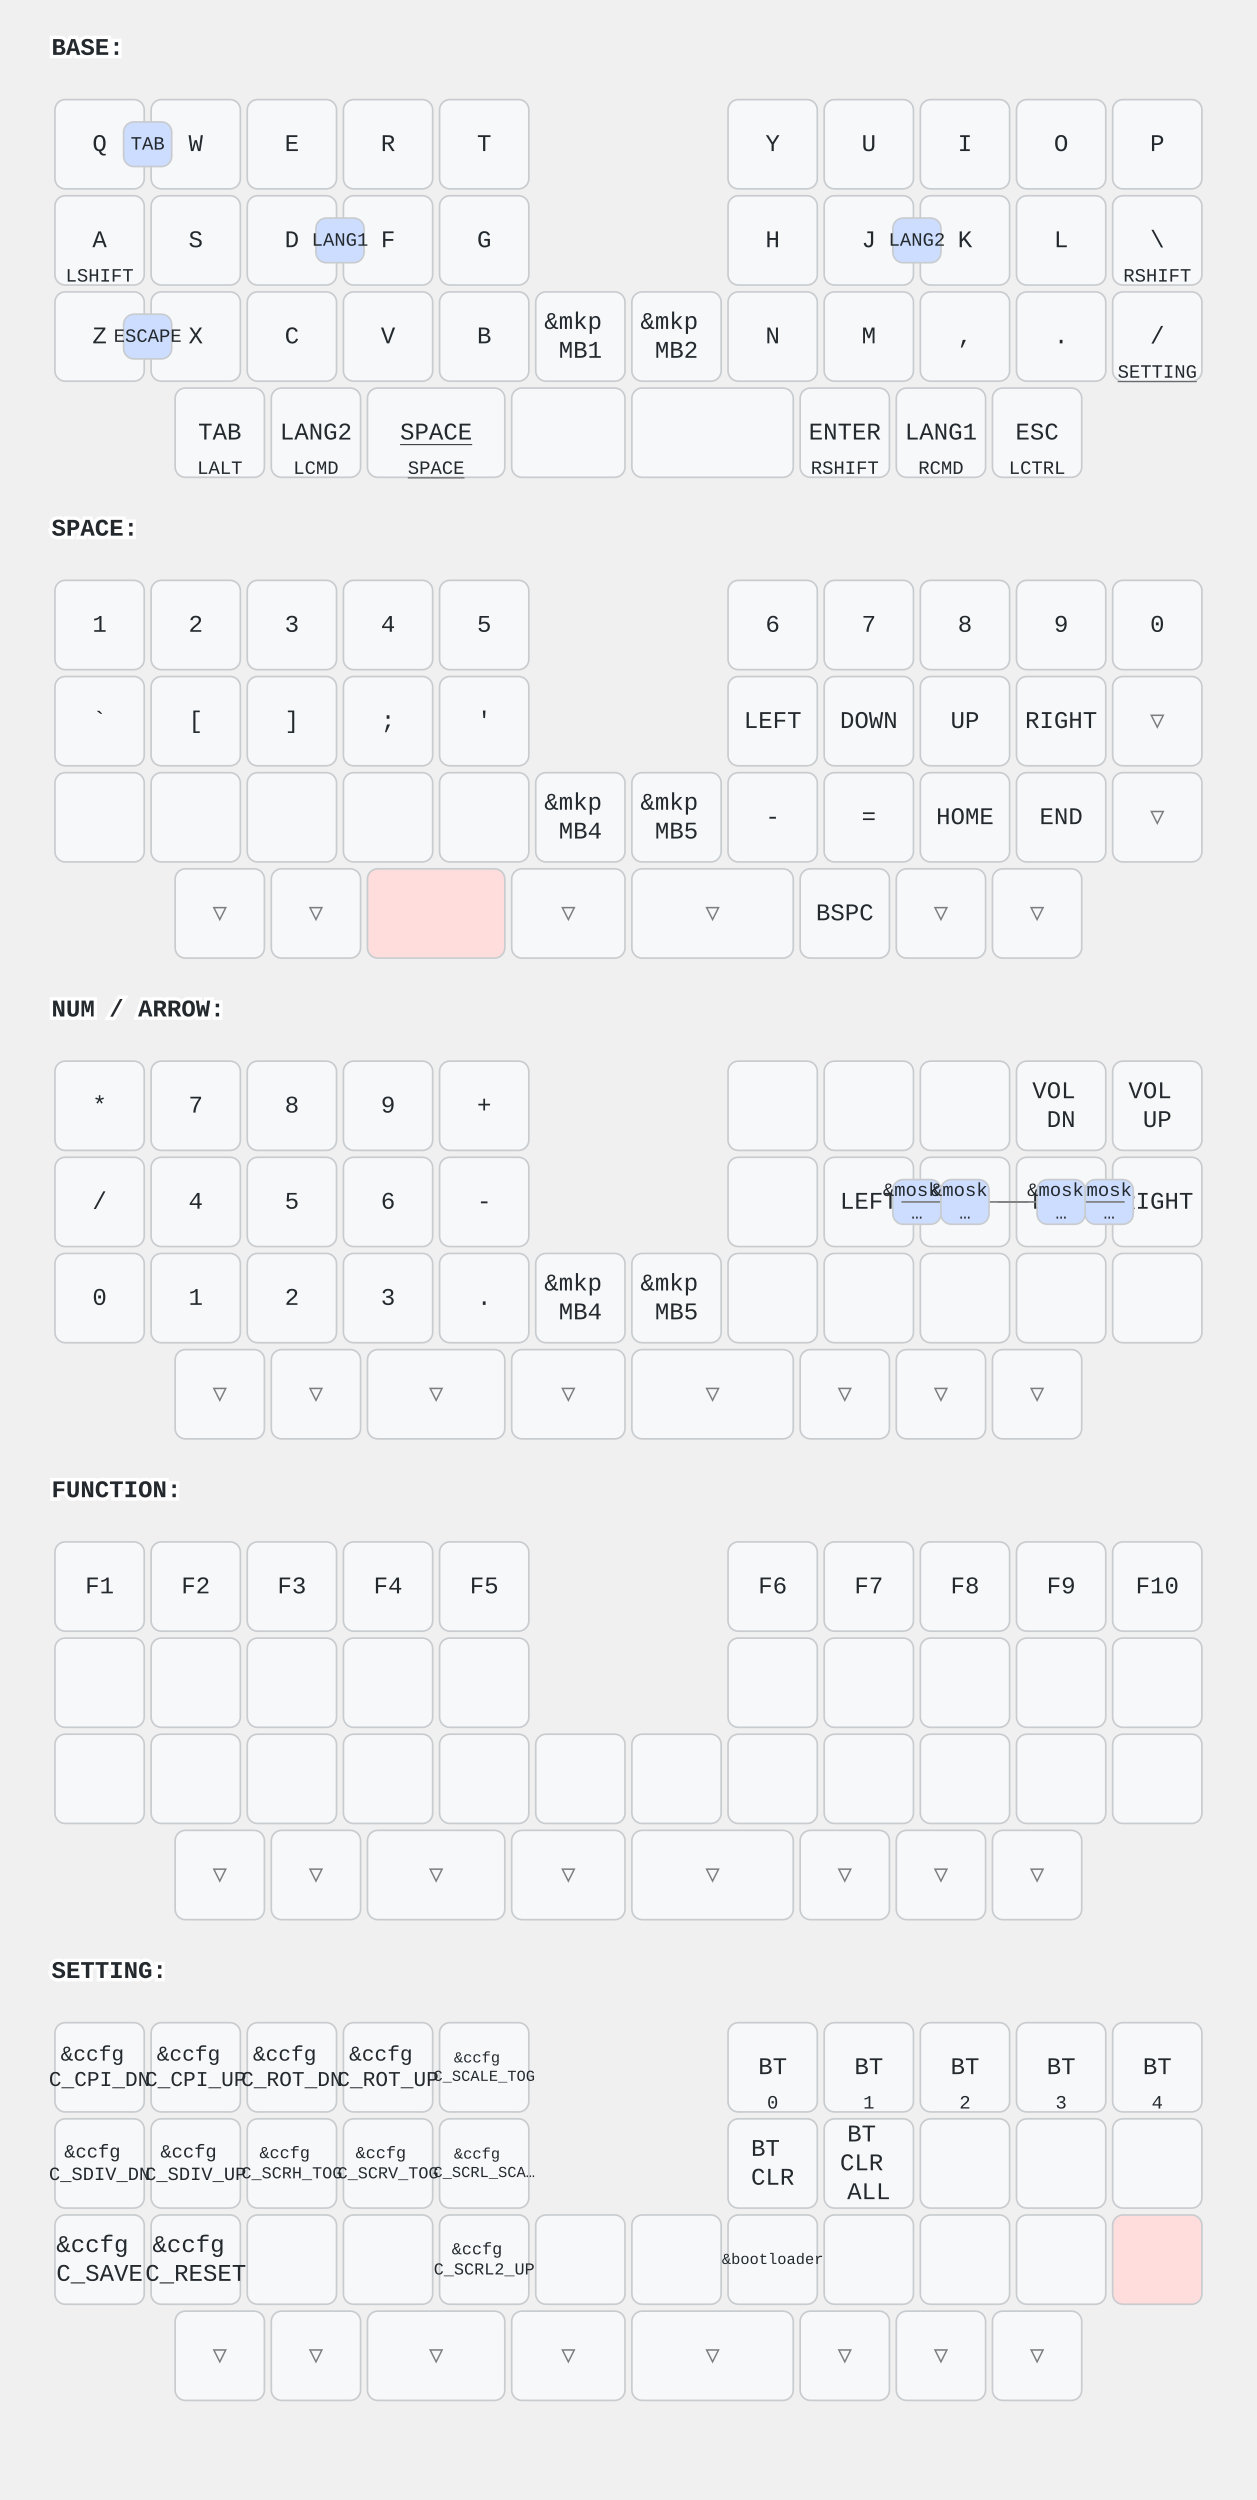
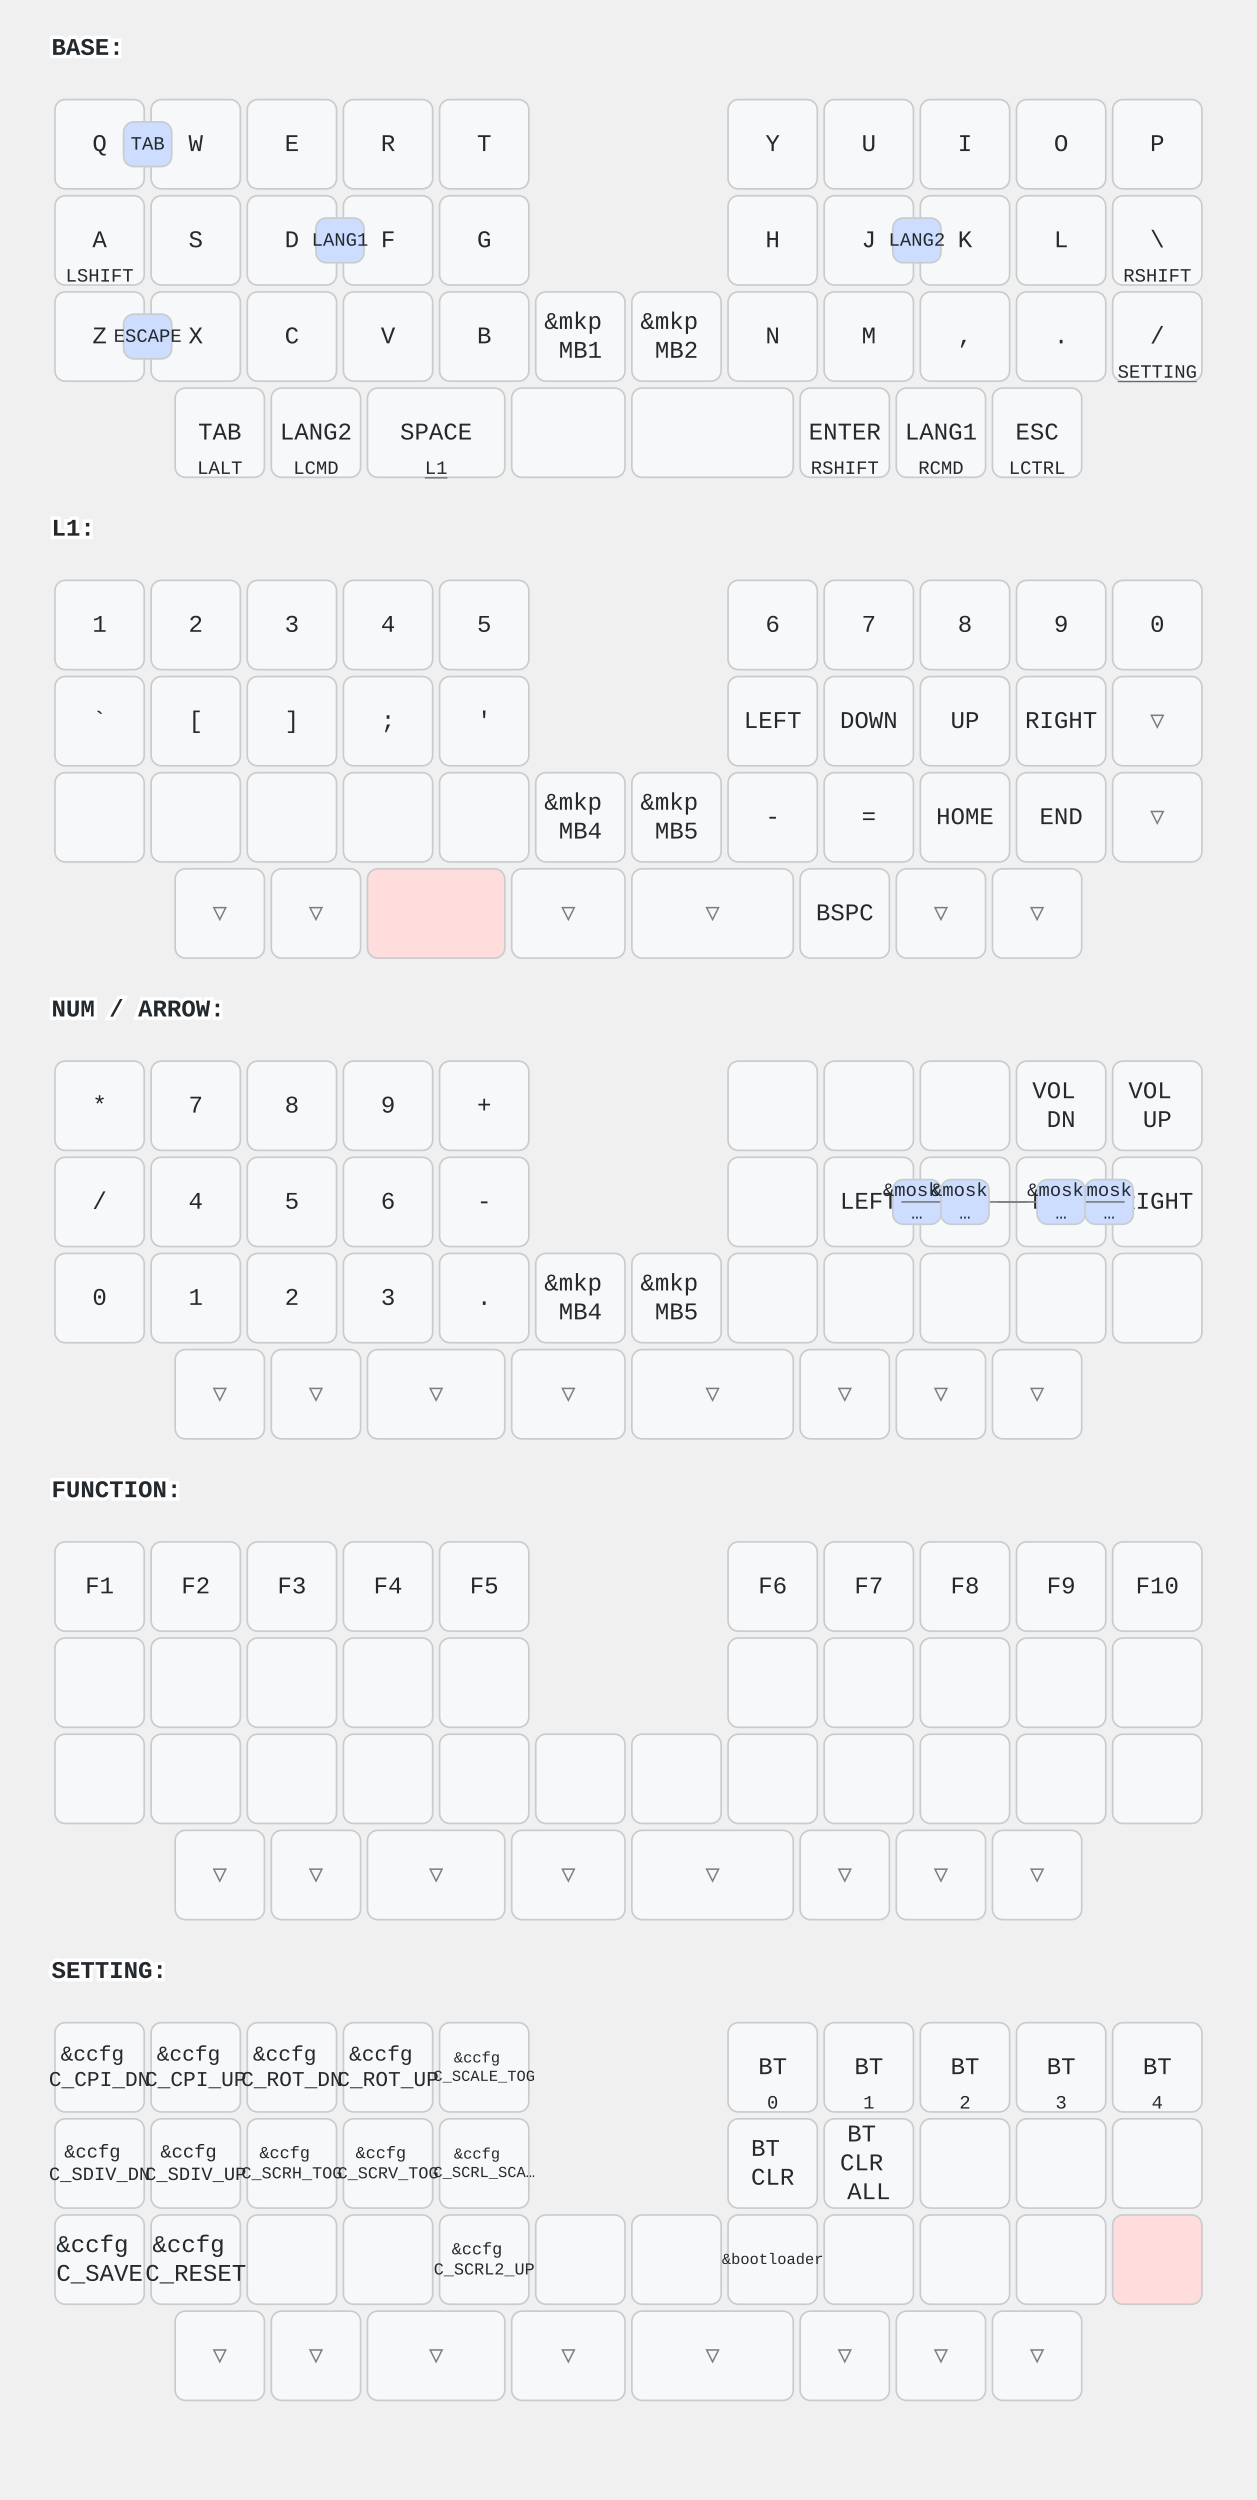
<svg xmlns="http://www.w3.org/2000/svg" width="732" height="1456" viewBox="0 0 732 1456" class="keymap">
  <style>/* inherit to force styles through use tags */
svg path {
    fill: inherit;
}

/* font and background color specifications */
svg.keymap {
    font-family: SFMono-Regular,Consolas,Liberation Mono,Menlo,monospace;
    font-size: 14px;
    font-kerning: normal;
    text-rendering: optimizeLegibility;
    fill: #24292e;
}

/* default key styling */
rect.key {
    fill: #f6f8fa;
}

rect.key, rect.combo {
    stroke: #c9cccf;
    stroke-width: 1;
}

/* default key side styling, only used is draw_key_sides is set */
rect.side {
    filter: brightness(90%);
}

/* color accent for combo boxes */
rect.combo, rect.combo-separate {
    fill: #cdf;
}

/* color accent for held keys */
rect.held, rect.combo.held {
    fill: #fdd;
}

/* color accent for ghost (optional) keys */
rect.ghost, rect.combo.ghost {
    stroke-dasharray: 4, 4;
    stroke-width: 2;
}

text {
    text-anchor: middle;
    dominant-baseline: middle;
}

/* styling for layer labels */
text.label {
    font-weight: bold;
    text-anchor: start;
    stroke: white;
    stroke-width: 4;
    paint-order: stroke;
}

/* styling for optional footer */
text.footer {
    text-anchor: end;
    dominant-baseline: auto;
    stroke: white;
    stroke-width: 4;
    paint-order: stroke;
}

/* styling for combo tap, and key non-tap label text */
text.combo, text.hold, text.shifted, text.left, text.right, text.tl, text.tr, text.bl, text.br {
    font-size: 11px;
}

text.hold, text.bl, text.br {
    text-anchor: middle;
    dominant-baseline: auto;
}

text.shifted, text.tl, text.tr {
    text-anchor: middle;
    dominant-baseline: hanging;
}

text.left, text.tl, text.bl {
    text-anchor: start;
}

text.right, text.tr, text.br {
    text-anchor: end;
}

text.layer-activator {
    text-decoration: underline;
}

/* styling for hold/shifted label text in combo box */
text.combo.hold, text.combo.shifted, text.combo.left, text.combo.right {
    font-size: 8px;
}

/* lighter symbol for transparent keys */
text.trans {
    fill: #7b7e81;
}

/* styling for combo dendrons */
path.combo {
    stroke-width: 1;
    stroke: gray;
    fill: none;
}

/* Start Tabler Icons Cleanup */
/* cannot use height/width with glyphs */
.icon-tabler &gt; path {
    fill: inherit;
    stroke: inherit;
    stroke-width: 2;
}
/* hide tabler's default box */
.icon-tabler &gt; path[stroke="none"][fill="none"] {
    visibility: hidden;
}
/* End Tabler Icons Cleanup */
</style>
  <g transform="translate(30, 0)" class="layer-BASE">
    <text x="0" y="28" class="label" id="BASE">BASE:</text>
    <g transform="translate(0, 56)">
      <g transform="translate(28, 28)" class="key keypos-0">
        <rect rx="6" ry="6" x="-26" y="-26" width="52" height="52" class="key" />
        <text x="0" y="0" class="key tap">Q</text>
      </g>
      <g transform="translate(84, 28)" class="key keypos-1">
        <rect rx="6" ry="6" x="-26" y="-26" width="52" height="52" class="key" />
        <text x="0" y="0" class="key tap">W</text>
      </g>
      <g transform="translate(140, 28)" class="key keypos-2">
        <rect rx="6" ry="6" x="-26" y="-26" width="52" height="52" class="key" />
        <text x="0" y="0" class="key tap">E</text>
      </g>
      <g transform="translate(196, 28)" class="key keypos-3">
        <rect rx="6" ry="6" x="-26" y="-26" width="52" height="52" class="key" />
        <text x="0" y="0" class="key tap">R</text>
      </g>
      <g transform="translate(252, 28)" class="key keypos-4">
        <rect rx="6" ry="6" x="-26" y="-26" width="52" height="52" class="key" />
        <text x="0" y="0" class="key tap">T</text>
      </g>
      <g transform="translate(420, 28)" class="key keypos-5">
        <rect rx="6" ry="6" x="-26" y="-26" width="52" height="52" class="key" />
        <text x="0" y="0" class="key tap">Y</text>
      </g>
      <g transform="translate(476, 28)" class="key keypos-6">
        <rect rx="6" ry="6" x="-26" y="-26" width="52" height="52" class="key" />
        <text x="0" y="0" class="key tap">U</text>
      </g>
      <g transform="translate(532, 28)" class="key keypos-7">
        <rect rx="6" ry="6" x="-26" y="-26" width="52" height="52" class="key" />
        <text x="0" y="0" class="key tap">I</text>
      </g>
      <g transform="translate(588, 28)" class="key keypos-8">
        <rect rx="6" ry="6" x="-26" y="-26" width="52" height="52" class="key" />
        <text x="0" y="0" class="key tap">O</text>
      </g>
      <g transform="translate(644, 28)" class="key keypos-9">
        <rect rx="6" ry="6" x="-26" y="-26" width="52" height="52" class="key" />
        <text x="0" y="0" class="key tap">P</text>
      </g>
      <g transform="translate(28, 84)" class="key keypos-10">
        <rect rx="6" ry="6" x="-26" y="-26" width="52" height="52" class="key" />
        <text x="0" y="0" class="key tap">A</text>
        <text x="0" y="24" class="key hold">LSHIFT</text>
      </g>
      <g transform="translate(84, 84)" class="key keypos-11">
        <rect rx="6" ry="6" x="-26" y="-26" width="52" height="52" class="key" />
        <text x="0" y="0" class="key tap">S</text>
      </g>
      <g transform="translate(140, 84)" class="key keypos-12">
        <rect rx="6" ry="6" x="-26" y="-26" width="52" height="52" class="key" />
        <text x="0" y="0" class="key tap">D</text>
      </g>
      <g transform="translate(196, 84)" class="key keypos-13">
        <rect rx="6" ry="6" x="-26" y="-26" width="52" height="52" class="key" />
        <text x="0" y="0" class="key tap">F</text>
      </g>
      <g transform="translate(252, 84)" class="key keypos-14">
        <rect rx="6" ry="6" x="-26" y="-26" width="52" height="52" class="key" />
        <text x="0" y="0" class="key tap">G</text>
      </g>
      <g transform="translate(420, 84)" class="key keypos-15">
        <rect rx="6" ry="6" x="-26" y="-26" width="52" height="52" class="key" />
        <text x="0" y="0" class="key tap">H</text>
      </g>
      <g transform="translate(476, 84)" class="key keypos-16">
        <rect rx="6" ry="6" x="-26" y="-26" width="52" height="52" class="key" />
        <text x="0" y="0" class="key tap">J</text>
      </g>
      <g transform="translate(532, 84)" class="key keypos-17">
        <rect rx="6" ry="6" x="-26" y="-26" width="52" height="52" class="key" />
        <text x="0" y="0" class="key tap">K</text>
      </g>
      <g transform="translate(588, 84)" class="key keypos-18">
        <rect rx="6" ry="6" x="-26" y="-26" width="52" height="52" class="key" />
        <text x="0" y="0" class="key tap">L</text>
      </g>
      <g transform="translate(644, 84)" class="key keypos-19">
        <rect rx="6" ry="6" x="-26" y="-26" width="52" height="52" class="key" />
        <text x="0" y="0" class="key tap">\</text>
        <text x="0" y="24" class="key hold">RSHIFT</text>
      </g>
      <g transform="translate(28, 140)" class="key keypos-20">
        <rect rx="6" ry="6" x="-26" y="-26" width="52" height="52" class="key" />
        <text x="0" y="0" class="key tap">Z</text>
      </g>
      <g transform="translate(84, 140)" class="key keypos-21">
        <rect rx="6" ry="6" x="-26" y="-26" width="52" height="52" class="key" />
        <text x="0" y="0" class="key tap">X</text>
      </g>
      <g transform="translate(140, 140)" class="key keypos-22">
        <rect rx="6" ry="6" x="-26" y="-26" width="52" height="52" class="key" />
        <text x="0" y="0" class="key tap">C</text>
      </g>
      <g transform="translate(196, 140)" class="key keypos-23">
        <rect rx="6" ry="6" x="-26" y="-26" width="52" height="52" class="key" />
        <text x="0" y="0" class="key tap">V</text>
      </g>
      <g transform="translate(252, 140)" class="key keypos-24">
        <rect rx="6" ry="6" x="-26" y="-26" width="52" height="52" class="key" />
        <text x="0" y="0" class="key tap">B</text>
      </g>
      <g transform="translate(308, 140)" class="key keypos-25">
        <rect rx="6" ry="6" x="-26" y="-26" width="52" height="52" class="key" />
        <text x="0" y="0" class="key tap">
          <tspan x="0" dy="-0.6em">&amp;mkp</tspan>
          <tspan x="0" dy="1.2em">MB1</tspan>
        </text>
      </g>
      <g transform="translate(364, 140)" class="key keypos-26">
        <rect rx="6" ry="6" x="-26" y="-26" width="52" height="52" class="key" />
        <text x="0" y="0" class="key tap">
          <tspan x="0" dy="-0.6em">&amp;mkp</tspan>
          <tspan x="0" dy="1.2em">MB2</tspan>
        </text>
      </g>
      <g transform="translate(420, 140)" class="key keypos-27">
        <rect rx="6" ry="6" x="-26" y="-26" width="52" height="52" class="key" />
        <text x="0" y="0" class="key tap">N</text>
      </g>
      <g transform="translate(476, 140)" class="key keypos-28">
        <rect rx="6" ry="6" x="-26" y="-26" width="52" height="52" class="key" />
        <text x="0" y="0" class="key tap">M</text>
      </g>
      <g transform="translate(532, 140)" class="key keypos-29">
        <rect rx="6" ry="6" x="-26" y="-26" width="52" height="52" class="key" />
        <text x="0" y="0" class="key tap">,</text>
      </g>
      <g transform="translate(588, 140)" class="key keypos-30">
        <rect rx="6" ry="6" x="-26" y="-26" width="52" height="52" class="key" />
        <text x="0" y="0" class="key tap">.</text>
      </g>
      <g transform="translate(644, 140)" class="key keypos-31">
        <rect rx="6" ry="6" x="-26" y="-26" width="52" height="52" class="key" />
        <text x="0" y="0" class="key tap">/</text>
        <a href="#SETTING">
          <text x="0" y="24" class="key hold layer-activator">SETTING</text>
        </a>
      </g>
      <g transform="translate(98, 196)" class="key keypos-32">
        <rect rx="6" ry="6" x="-26" y="-26" width="52" height="52" class="key" />
        <text x="0" y="0" class="key tap">TAB</text>
        <text x="0" y="24" class="key hold">LALT</text>
      </g>
      <g transform="translate(154, 196)" class="key keypos-33">
        <rect rx="6" ry="6" x="-26" y="-26" width="52" height="52" class="key" />
        <text x="0" y="0" class="key tap">LANG2</text>
        <text x="0" y="24" class="key hold">LCMD</text>
      </g>
      <g transform="translate(224, 196)" class="key keypos-34">
        <rect rx="6" ry="6" x="-40" y="-26" width="80" height="52" class="key" />
-         <a href="#SPACE">
-           <text x="0" y="0" class="key tap layer-activator">SPACE</text>
-         </a>
-         <a href="#SPACE">
-           <text x="0" y="24" class="key hold layer-activator">SPACE</text>
+         <text x="0" y="0" class="key tap">SPACE</text>
+         <a href="#L1">
+           <text x="0" y="24" class="key hold layer-activator">L1</text>
        </a>
      </g>
      <g transform="translate(301, 196)" class="key keypos-35">
        <rect rx="6" ry="6" x="-33" y="-26" width="66" height="52" class="key" />
      </g>
      <g transform="translate(385, 196)" class="key keypos-36">
        <rect rx="6" ry="6" x="-47" y="-26" width="94" height="52" class="key" />
      </g>
      <g transform="translate(462, 196)" class="key keypos-37">
        <rect rx="6" ry="6" x="-26" y="-26" width="52" height="52" class="key" />
        <text x="0" y="0" class="key tap">ENTER</text>
        <text x="0" y="24" class="key hold">RSHIFT</text>
      </g>
      <g transform="translate(518, 196)" class="key keypos-38">
        <rect rx="6" ry="6" x="-26" y="-26" width="52" height="52" class="key" />
        <text x="0" y="0" class="key tap">LANG1</text>
        <text x="0" y="24" class="key hold">RCMD</text>
      </g>
      <g transform="translate(574, 196)" class="key keypos-39">
        <rect rx="6" ry="6" x="-26" y="-26" width="52" height="52" class="key" />
        <text x="0" y="0" class="key tap">ESC</text>
        <text x="0" y="24" class="key hold">LCTRL</text>
      </g>
      <g class="combo combopos-0">
        <rect rx="6" ry="6" x="154" y="71" width="28" height="26" class="combo" />
        <text x="168" y="84" class="combo tap">LANG1</text>
      </g>
      <g class="combo combopos-1">
        <rect rx="6" ry="6" x="490" y="71" width="28" height="26" class="combo" />
        <text x="504" y="84" class="combo tap">LANG2</text>
      </g>
      <g class="combo combopos-2">
        <rect rx="6" ry="6" x="42" y="127" width="28" height="26" class="combo" />
        <text x="56" y="140" class="combo tap">ESCAPE</text>
      </g>
      <g class="combo combopos-3">
        <rect rx="6" ry="6" x="42" y="15" width="28" height="26" class="combo" />
        <text x="56" y="28" class="combo tap">TAB</text>
      </g>
    </g>
  </g>
-   <g transform="translate(30, 280)" class="layer-SPACE">
-     <text x="0" y="28" class="label" id="SPACE">SPACE:</text>
+   <g transform="translate(30, 280)" class="layer-L1">
+     <text x="0" y="28" class="label" id="L1">L1:</text>
    <g transform="translate(0, 56)">
      <g transform="translate(28, 28)" class="key keypos-0">
        <rect rx="6" ry="6" x="-26" y="-26" width="52" height="52" class="key" />
        <text x="0" y="0" class="key tap">1</text>
      </g>
      <g transform="translate(84, 28)" class="key keypos-1">
        <rect rx="6" ry="6" x="-26" y="-26" width="52" height="52" class="key" />
        <text x="0" y="0" class="key tap">2</text>
      </g>
      <g transform="translate(140, 28)" class="key keypos-2">
        <rect rx="6" ry="6" x="-26" y="-26" width="52" height="52" class="key" />
        <text x="0" y="0" class="key tap">3</text>
      </g>
      <g transform="translate(196, 28)" class="key keypos-3">
        <rect rx="6" ry="6" x="-26" y="-26" width="52" height="52" class="key" />
        <text x="0" y="0" class="key tap">4</text>
      </g>
      <g transform="translate(252, 28)" class="key keypos-4">
        <rect rx="6" ry="6" x="-26" y="-26" width="52" height="52" class="key" />
        <text x="0" y="0" class="key tap">5</text>
      </g>
      <g transform="translate(420, 28)" class="key keypos-5">
        <rect rx="6" ry="6" x="-26" y="-26" width="52" height="52" class="key" />
        <text x="0" y="0" class="key tap">6</text>
      </g>
      <g transform="translate(476, 28)" class="key keypos-6">
        <rect rx="6" ry="6" x="-26" y="-26" width="52" height="52" class="key" />
        <text x="0" y="0" class="key tap">7</text>
      </g>
      <g transform="translate(532, 28)" class="key keypos-7">
        <rect rx="6" ry="6" x="-26" y="-26" width="52" height="52" class="key" />
        <text x="0" y="0" class="key tap">8</text>
      </g>
      <g transform="translate(588, 28)" class="key keypos-8">
        <rect rx="6" ry="6" x="-26" y="-26" width="52" height="52" class="key" />
        <text x="0" y="0" class="key tap">9</text>
      </g>
      <g transform="translate(644, 28)" class="key keypos-9">
        <rect rx="6" ry="6" x="-26" y="-26" width="52" height="52" class="key" />
        <text x="0" y="0" class="key tap">0</text>
      </g>
      <g transform="translate(28, 84)" class="key keypos-10">
        <rect rx="6" ry="6" x="-26" y="-26" width="52" height="52" class="key" />
        <text x="0" y="0" class="key tap">`</text>
      </g>
      <g transform="translate(84, 84)" class="key keypos-11">
        <rect rx="6" ry="6" x="-26" y="-26" width="52" height="52" class="key" />
        <text x="0" y="0" class="key tap">[</text>
      </g>
      <g transform="translate(140, 84)" class="key keypos-12">
        <rect rx="6" ry="6" x="-26" y="-26" width="52" height="52" class="key" />
        <text x="0" y="0" class="key tap">]</text>
      </g>
      <g transform="translate(196, 84)" class="key keypos-13">
        <rect rx="6" ry="6" x="-26" y="-26" width="52" height="52" class="key" />
        <text x="0" y="0" class="key tap">;</text>
      </g>
      <g transform="translate(252, 84)" class="key keypos-14">
        <rect rx="6" ry="6" x="-26" y="-26" width="52" height="52" class="key" />
        <text x="0" y="0" class="key tap">'</text>
      </g>
      <g transform="translate(420, 84)" class="key keypos-15">
        <rect rx="6" ry="6" x="-26" y="-26" width="52" height="52" class="key" />
        <text x="0" y="0" class="key tap">LEFT</text>
      </g>
      <g transform="translate(476, 84)" class="key keypos-16">
        <rect rx="6" ry="6" x="-26" y="-26" width="52" height="52" class="key" />
        <text x="0" y="0" class="key tap">DOWN</text>
      </g>
      <g transform="translate(532, 84)" class="key keypos-17">
        <rect rx="6" ry="6" x="-26" y="-26" width="52" height="52" class="key" />
        <text x="0" y="0" class="key tap">UP</text>
      </g>
      <g transform="translate(588, 84)" class="key keypos-18">
        <rect rx="6" ry="6" x="-26" y="-26" width="52" height="52" class="key" />
        <text x="0" y="0" class="key tap">RIGHT</text>
      </g>
      <g transform="translate(644, 84)" class="key trans keypos-19">
        <rect rx="6" ry="6" x="-26" y="-26" width="52" height="52" class="key trans" />
        <text x="0" y="0" class="key trans tap">▽</text>
      </g>
      <g transform="translate(28, 140)" class="key keypos-20">
        <rect rx="6" ry="6" x="-26" y="-26" width="52" height="52" class="key" />
      </g>
      <g transform="translate(84, 140)" class="key keypos-21">
        <rect rx="6" ry="6" x="-26" y="-26" width="52" height="52" class="key" />
      </g>
      <g transform="translate(140, 140)" class="key keypos-22">
        <rect rx="6" ry="6" x="-26" y="-26" width="52" height="52" class="key" />
      </g>
      <g transform="translate(196, 140)" class="key keypos-23">
        <rect rx="6" ry="6" x="-26" y="-26" width="52" height="52" class="key" />
      </g>
      <g transform="translate(252, 140)" class="key keypos-24">
        <rect rx="6" ry="6" x="-26" y="-26" width="52" height="52" class="key" />
      </g>
      <g transform="translate(308, 140)" class="key keypos-25">
        <rect rx="6" ry="6" x="-26" y="-26" width="52" height="52" class="key" />
        <text x="0" y="0" class="key tap">
          <tspan x="0" dy="-0.6em">&amp;mkp</tspan>
          <tspan x="0" dy="1.2em">MB4</tspan>
        </text>
      </g>
      <g transform="translate(364, 140)" class="key keypos-26">
        <rect rx="6" ry="6" x="-26" y="-26" width="52" height="52" class="key" />
        <text x="0" y="0" class="key tap">
          <tspan x="0" dy="-0.6em">&amp;mkp</tspan>
          <tspan x="0" dy="1.2em">MB5</tspan>
        </text>
      </g>
      <g transform="translate(420, 140)" class="key keypos-27">
        <rect rx="6" ry="6" x="-26" y="-26" width="52" height="52" class="key" />
        <text x="0" y="0" class="key tap">-</text>
      </g>
      <g transform="translate(476, 140)" class="key keypos-28">
        <rect rx="6" ry="6" x="-26" y="-26" width="52" height="52" class="key" />
        <text x="0" y="0" class="key tap">=</text>
      </g>
      <g transform="translate(532, 140)" class="key keypos-29">
        <rect rx="6" ry="6" x="-26" y="-26" width="52" height="52" class="key" />
        <text x="0" y="0" class="key tap">HOME</text>
      </g>
      <g transform="translate(588, 140)" class="key keypos-30">
        <rect rx="6" ry="6" x="-26" y="-26" width="52" height="52" class="key" />
        <text x="0" y="0" class="key tap">END</text>
      </g>
      <g transform="translate(644, 140)" class="key trans keypos-31">
        <rect rx="6" ry="6" x="-26" y="-26" width="52" height="52" class="key trans" />
        <text x="0" y="0" class="key trans tap">▽</text>
      </g>
      <g transform="translate(98, 196)" class="key trans keypos-32">
        <rect rx="6" ry="6" x="-26" y="-26" width="52" height="52" class="key trans" />
        <text x="0" y="0" class="key trans tap">▽</text>
      </g>
      <g transform="translate(154, 196)" class="key trans keypos-33">
        <rect rx="6" ry="6" x="-26" y="-26" width="52" height="52" class="key trans" />
        <text x="0" y="0" class="key trans tap">▽</text>
      </g>
      <g transform="translate(224, 196)" class="key held keypos-34">
        <rect rx="6" ry="6" x="-40" y="-26" width="80" height="52" class="key held" />
      </g>
      <g transform="translate(301, 196)" class="key trans keypos-35">
        <rect rx="6" ry="6" x="-33" y="-26" width="66" height="52" class="key trans" />
        <text x="0" y="0" class="key trans tap">▽</text>
      </g>
      <g transform="translate(385, 196)" class="key trans keypos-36">
        <rect rx="6" ry="6" x="-47" y="-26" width="94" height="52" class="key trans" />
        <text x="0" y="0" class="key trans tap">▽</text>
      </g>
      <g transform="translate(462, 196)" class="key keypos-37">
        <rect rx="6" ry="6" x="-26" y="-26" width="52" height="52" class="key" />
        <text x="0" y="0" class="key tap">BSPC</text>
      </g>
      <g transform="translate(518, 196)" class="key trans keypos-38">
        <rect rx="6" ry="6" x="-26" y="-26" width="52" height="52" class="key trans" />
        <text x="0" y="0" class="key trans tap">▽</text>
      </g>
      <g transform="translate(574, 196)" class="key trans keypos-39">
        <rect rx="6" ry="6" x="-26" y="-26" width="52" height="52" class="key trans" />
        <text x="0" y="0" class="key trans tap">▽</text>
      </g>
    </g>
  </g>
  <g transform="translate(30, 560)" class="layer-NUM / ARROW">
    <text x="0" y="28" class="label" id="NUM--ARROW">NUM / ARROW:</text>
    <g transform="translate(0, 56)">
      <g transform="translate(28, 28)" class="key keypos-0">
        <rect rx="6" ry="6" x="-26" y="-26" width="52" height="52" class="key" />
        <text x="0" y="0" class="key tap">*</text>
      </g>
      <g transform="translate(84, 28)" class="key keypos-1">
        <rect rx="6" ry="6" x="-26" y="-26" width="52" height="52" class="key" />
        <text x="0" y="0" class="key tap">7</text>
      </g>
      <g transform="translate(140, 28)" class="key keypos-2">
        <rect rx="6" ry="6" x="-26" y="-26" width="52" height="52" class="key" />
        <text x="0" y="0" class="key tap">8</text>
      </g>
      <g transform="translate(196, 28)" class="key keypos-3">
        <rect rx="6" ry="6" x="-26" y="-26" width="52" height="52" class="key" />
        <text x="0" y="0" class="key tap">9</text>
      </g>
      <g transform="translate(252, 28)" class="key keypos-4">
        <rect rx="6" ry="6" x="-26" y="-26" width="52" height="52" class="key" />
        <text x="0" y="0" class="key tap">+</text>
      </g>
      <g transform="translate(420, 28)" class="key keypos-5">
        <rect rx="6" ry="6" x="-26" y="-26" width="52" height="52" class="key" />
      </g>
      <g transform="translate(476, 28)" class="key keypos-6">
        <rect rx="6" ry="6" x="-26" y="-26" width="52" height="52" class="key" />
      </g>
      <g transform="translate(532, 28)" class="key keypos-7">
        <rect rx="6" ry="6" x="-26" y="-26" width="52" height="52" class="key" />
      </g>
      <g transform="translate(588, 28)" class="key keypos-8">
        <rect rx="6" ry="6" x="-26" y="-26" width="52" height="52" class="key" />
        <text x="0" y="0" class="key tap">
          <tspan x="0" dy="-0.6em">VOL</tspan>
          <tspan x="0" dy="1.2em">DN</tspan>
        </text>
      </g>
      <g transform="translate(644, 28)" class="key keypos-9">
        <rect rx="6" ry="6" x="-26" y="-26" width="52" height="52" class="key" />
        <text x="0" y="0" class="key tap">
          <tspan x="0" dy="-0.6em">VOL</tspan>
          <tspan x="0" dy="1.2em">UP</tspan>
        </text>
      </g>
      <g transform="translate(28, 84)" class="key keypos-10">
        <rect rx="6" ry="6" x="-26" y="-26" width="52" height="52" class="key" />
        <text x="0" y="0" class="key tap">/</text>
      </g>
      <g transform="translate(84, 84)" class="key keypos-11">
        <rect rx="6" ry="6" x="-26" y="-26" width="52" height="52" class="key" />
        <text x="0" y="0" class="key tap">4</text>
      </g>
      <g transform="translate(140, 84)" class="key keypos-12">
        <rect rx="6" ry="6" x="-26" y="-26" width="52" height="52" class="key" />
        <text x="0" y="0" class="key tap">5</text>
      </g>
      <g transform="translate(196, 84)" class="key keypos-13">
        <rect rx="6" ry="6" x="-26" y="-26" width="52" height="52" class="key" />
        <text x="0" y="0" class="key tap">6</text>
      </g>
      <g transform="translate(252, 84)" class="key keypos-14">
        <rect rx="6" ry="6" x="-26" y="-26" width="52" height="52" class="key" />
        <text x="0" y="0" class="key tap">-</text>
      </g>
      <g transform="translate(420, 84)" class="key keypos-15">
        <rect rx="6" ry="6" x="-26" y="-26" width="52" height="52" class="key" />
      </g>
      <g transform="translate(476, 84)" class="key keypos-16">
        <rect rx="6" ry="6" x="-26" y="-26" width="52" height="52" class="key" />
        <text x="0" y="0" class="key tap">LEFT</text>
      </g>
      <g transform="translate(532, 84)" class="key keypos-17">
        <rect rx="6" ry="6" x="-26" y="-26" width="52" height="52" class="key" />
        <text x="0" y="0" class="key tap">UP</text>
      </g>
      <g transform="translate(588, 84)" class="key keypos-18">
        <rect rx="6" ry="6" x="-26" y="-26" width="52" height="52" class="key" />
        <text x="0" y="0" class="key tap">DOWN</text>
      </g>
      <g transform="translate(644, 84)" class="key keypos-19">
        <rect rx="6" ry="6" x="-26" y="-26" width="52" height="52" class="key" />
        <text x="0" y="0" class="key tap">RIGHT</text>
      </g>
      <g transform="translate(28, 140)" class="key keypos-20">
        <rect rx="6" ry="6" x="-26" y="-26" width="52" height="52" class="key" />
        <text x="0" y="0" class="key tap">0</text>
      </g>
      <g transform="translate(84, 140)" class="key keypos-21">
        <rect rx="6" ry="6" x="-26" y="-26" width="52" height="52" class="key" />
        <text x="0" y="0" class="key tap">1</text>
      </g>
      <g transform="translate(140, 140)" class="key keypos-22">
        <rect rx="6" ry="6" x="-26" y="-26" width="52" height="52" class="key" />
        <text x="0" y="0" class="key tap">2</text>
      </g>
      <g transform="translate(196, 140)" class="key keypos-23">
        <rect rx="6" ry="6" x="-26" y="-26" width="52" height="52" class="key" />
        <text x="0" y="0" class="key tap">3</text>
      </g>
      <g transform="translate(252, 140)" class="key keypos-24">
        <rect rx="6" ry="6" x="-26" y="-26" width="52" height="52" class="key" />
        <text x="0" y="0" class="key tap">.</text>
      </g>
      <g transform="translate(308, 140)" class="key keypos-25">
        <rect rx="6" ry="6" x="-26" y="-26" width="52" height="52" class="key" />
        <text x="0" y="0" class="key tap">
          <tspan x="0" dy="-0.6em">&amp;mkp</tspan>
          <tspan x="0" dy="1.2em">MB4</tspan>
        </text>
      </g>
      <g transform="translate(364, 140)" class="key keypos-26">
        <rect rx="6" ry="6" x="-26" y="-26" width="52" height="52" class="key" />
        <text x="0" y="0" class="key tap">
          <tspan x="0" dy="-0.6em">&amp;mkp</tspan>
          <tspan x="0" dy="1.2em">MB5</tspan>
        </text>
      </g>
      <g transform="translate(420, 140)" class="key keypos-27">
        <rect rx="6" ry="6" x="-26" y="-26" width="52" height="52" class="key" />
      </g>
      <g transform="translate(476, 140)" class="key keypos-28">
        <rect rx="6" ry="6" x="-26" y="-26" width="52" height="52" class="key" />
      </g>
      <g transform="translate(532, 140)" class="key keypos-29">
        <rect rx="6" ry="6" x="-26" y="-26" width="52" height="52" class="key" />
      </g>
      <g transform="translate(588, 140)" class="key keypos-30">
        <rect rx="6" ry="6" x="-26" y="-26" width="52" height="52" class="key" />
      </g>
      <g transform="translate(644, 140)" class="key keypos-31">
        <rect rx="6" ry="6" x="-26" y="-26" width="52" height="52" class="key" />
      </g>
      <g transform="translate(98, 196)" class="key trans keypos-32">
        <rect rx="6" ry="6" x="-26" y="-26" width="52" height="52" class="key trans" />
        <text x="0" y="0" class="key trans tap">▽</text>
      </g>
      <g transform="translate(154, 196)" class="key trans keypos-33">
        <rect rx="6" ry="6" x="-26" y="-26" width="52" height="52" class="key trans" />
        <text x="0" y="0" class="key trans tap">▽</text>
      </g>
      <g transform="translate(224, 196)" class="key trans keypos-34">
        <rect rx="6" ry="6" x="-40" y="-26" width="80" height="52" class="key trans" />
        <text x="0" y="0" class="key trans tap">▽</text>
      </g>
      <g transform="translate(301, 196)" class="key trans keypos-35">
        <rect rx="6" ry="6" x="-33" y="-26" width="66" height="52" class="key trans" />
        <text x="0" y="0" class="key trans tap">▽</text>
      </g>
      <g transform="translate(385, 196)" class="key trans keypos-36">
        <rect rx="6" ry="6" x="-47" y="-26" width="94" height="52" class="key trans" />
        <text x="0" y="0" class="key trans tap">▽</text>
      </g>
      <g transform="translate(462, 196)" class="key trans keypos-37">
        <rect rx="6" ry="6" x="-26" y="-26" width="52" height="52" class="key trans" />
        <text x="0" y="0" class="key trans tap">▽</text>
      </g>
      <g transform="translate(518, 196)" class="key trans keypos-38">
        <rect rx="6" ry="6" x="-26" y="-26" width="52" height="52" class="key trans" />
        <text x="0" y="0" class="key trans tap">▽</text>
      </g>
      <g transform="translate(574, 196)" class="key trans keypos-39">
        <rect rx="6" ry="6" x="-26" y="-26" width="52" height="52" class="key trans" />
        <text x="0" y="0" class="key trans tap">▽</text>
      </g>
      <g class="combo combopos-0">
        <rect rx="6" ry="6" x="490" y="71" width="28" height="26" class="combo" />
        <text x="504" y="84" class="combo tap">
          <tspan x="504" dy="-0.6em">&amp;mosk</tspan>
          <tspan x="504" dy="1.2em">…</tspan>
        </text>
      </g>
      <g class="combo combopos-1">
        <rect rx="6" ry="6" x="602" y="71" width="28" height="26" class="combo" />
        <text x="616" y="84" class="combo tap">
          <tspan x="616" dy="-0.6em">&amp;mosk</tspan>
          <tspan x="616" dy="1.2em">…</tspan>
        </text>
      </g>
      <g class="combo combopos-2">
        <path d="M532,84 l-37,0" class="combo" />
        <path d="M532,84 l37,0" class="combo" />
        <rect rx="6" ry="6" x="518" y="71" width="28" height="26" class="combo" />
        <text x="532" y="84" class="combo tap">
          <tspan x="532" dy="-0.6em">&amp;mosk</tspan>
          <tspan x="532" dy="1.2em">…</tspan>
        </text>
      </g>
      <g class="combo combopos-3">
        <path d="M588,84 l-37,0" class="combo" />
        <path d="M588,84 l37,0" class="combo" />
        <rect rx="6" ry="6" x="574" y="71" width="28" height="26" class="combo" />
        <text x="588" y="84" class="combo tap">
          <tspan x="588" dy="-0.6em">&amp;mosk</tspan>
          <tspan x="588" dy="1.2em">…</tspan>
        </text>
      </g>
    </g>
  </g>
  <g transform="translate(30, 840)" class="layer-FUNCTION">
    <text x="0" y="28" class="label" id="FUNCTION">FUNCTION:</text>
    <g transform="translate(0, 56)">
      <g transform="translate(28, 28)" class="key keypos-0">
        <rect rx="6" ry="6" x="-26" y="-26" width="52" height="52" class="key" />
        <text x="0" y="0" class="key tap">F1</text>
      </g>
      <g transform="translate(84, 28)" class="key keypos-1">
        <rect rx="6" ry="6" x="-26" y="-26" width="52" height="52" class="key" />
        <text x="0" y="0" class="key tap">F2</text>
      </g>
      <g transform="translate(140, 28)" class="key keypos-2">
        <rect rx="6" ry="6" x="-26" y="-26" width="52" height="52" class="key" />
        <text x="0" y="0" class="key tap">F3</text>
      </g>
      <g transform="translate(196, 28)" class="key keypos-3">
        <rect rx="6" ry="6" x="-26" y="-26" width="52" height="52" class="key" />
        <text x="0" y="0" class="key tap">F4</text>
      </g>
      <g transform="translate(252, 28)" class="key keypos-4">
        <rect rx="6" ry="6" x="-26" y="-26" width="52" height="52" class="key" />
        <text x="0" y="0" class="key tap">F5</text>
      </g>
      <g transform="translate(420, 28)" class="key keypos-5">
        <rect rx="6" ry="6" x="-26" y="-26" width="52" height="52" class="key" />
        <text x="0" y="0" class="key tap">F6</text>
      </g>
      <g transform="translate(476, 28)" class="key keypos-6">
        <rect rx="6" ry="6" x="-26" y="-26" width="52" height="52" class="key" />
        <text x="0" y="0" class="key tap">F7</text>
      </g>
      <g transform="translate(532, 28)" class="key keypos-7">
        <rect rx="6" ry="6" x="-26" y="-26" width="52" height="52" class="key" />
        <text x="0" y="0" class="key tap">F8</text>
      </g>
      <g transform="translate(588, 28)" class="key keypos-8">
        <rect rx="6" ry="6" x="-26" y="-26" width="52" height="52" class="key" />
        <text x="0" y="0" class="key tap">F9</text>
      </g>
      <g transform="translate(644, 28)" class="key keypos-9">
        <rect rx="6" ry="6" x="-26" y="-26" width="52" height="52" class="key" />
        <text x="0" y="0" class="key tap">F10</text>
      </g>
      <g transform="translate(28, 84)" class="key keypos-10">
        <rect rx="6" ry="6" x="-26" y="-26" width="52" height="52" class="key" />
      </g>
      <g transform="translate(84, 84)" class="key keypos-11">
        <rect rx="6" ry="6" x="-26" y="-26" width="52" height="52" class="key" />
      </g>
      <g transform="translate(140, 84)" class="key keypos-12">
        <rect rx="6" ry="6" x="-26" y="-26" width="52" height="52" class="key" />
      </g>
      <g transform="translate(196, 84)" class="key keypos-13">
        <rect rx="6" ry="6" x="-26" y="-26" width="52" height="52" class="key" />
      </g>
      <g transform="translate(252, 84)" class="key keypos-14">
        <rect rx="6" ry="6" x="-26" y="-26" width="52" height="52" class="key" />
      </g>
      <g transform="translate(420, 84)" class="key keypos-15">
        <rect rx="6" ry="6" x="-26" y="-26" width="52" height="52" class="key" />
      </g>
      <g transform="translate(476, 84)" class="key keypos-16">
        <rect rx="6" ry="6" x="-26" y="-26" width="52" height="52" class="key" />
      </g>
      <g transform="translate(532, 84)" class="key keypos-17">
        <rect rx="6" ry="6" x="-26" y="-26" width="52" height="52" class="key" />
      </g>
      <g transform="translate(588, 84)" class="key keypos-18">
        <rect rx="6" ry="6" x="-26" y="-26" width="52" height="52" class="key" />
      </g>
      <g transform="translate(644, 84)" class="key keypos-19">
        <rect rx="6" ry="6" x="-26" y="-26" width="52" height="52" class="key" />
      </g>
      <g transform="translate(28, 140)" class="key keypos-20">
        <rect rx="6" ry="6" x="-26" y="-26" width="52" height="52" class="key" />
      </g>
      <g transform="translate(84, 140)" class="key keypos-21">
        <rect rx="6" ry="6" x="-26" y="-26" width="52" height="52" class="key" />
      </g>
      <g transform="translate(140, 140)" class="key keypos-22">
        <rect rx="6" ry="6" x="-26" y="-26" width="52" height="52" class="key" />
      </g>
      <g transform="translate(196, 140)" class="key keypos-23">
        <rect rx="6" ry="6" x="-26" y="-26" width="52" height="52" class="key" />
      </g>
      <g transform="translate(252, 140)" class="key keypos-24">
        <rect rx="6" ry="6" x="-26" y="-26" width="52" height="52" class="key" />
      </g>
      <g transform="translate(308, 140)" class="key keypos-25">
        <rect rx="6" ry="6" x="-26" y="-26" width="52" height="52" class="key" />
      </g>
      <g transform="translate(364, 140)" class="key keypos-26">
        <rect rx="6" ry="6" x="-26" y="-26" width="52" height="52" class="key" />
      </g>
      <g transform="translate(420, 140)" class="key keypos-27">
        <rect rx="6" ry="6" x="-26" y="-26" width="52" height="52" class="key" />
      </g>
      <g transform="translate(476, 140)" class="key keypos-28">
        <rect rx="6" ry="6" x="-26" y="-26" width="52" height="52" class="key" />
      </g>
      <g transform="translate(532, 140)" class="key keypos-29">
        <rect rx="6" ry="6" x="-26" y="-26" width="52" height="52" class="key" />
      </g>
      <g transform="translate(588, 140)" class="key keypos-30">
        <rect rx="6" ry="6" x="-26" y="-26" width="52" height="52" class="key" />
      </g>
      <g transform="translate(644, 140)" class="key keypos-31">
        <rect rx="6" ry="6" x="-26" y="-26" width="52" height="52" class="key" />
      </g>
      <g transform="translate(98, 196)" class="key trans keypos-32">
        <rect rx="6" ry="6" x="-26" y="-26" width="52" height="52" class="key trans" />
        <text x="0" y="0" class="key trans tap">▽</text>
      </g>
      <g transform="translate(154, 196)" class="key trans keypos-33">
        <rect rx="6" ry="6" x="-26" y="-26" width="52" height="52" class="key trans" />
        <text x="0" y="0" class="key trans tap">▽</text>
      </g>
      <g transform="translate(224, 196)" class="key trans keypos-34">
        <rect rx="6" ry="6" x="-40" y="-26" width="80" height="52" class="key trans" />
        <text x="0" y="0" class="key trans tap">▽</text>
      </g>
      <g transform="translate(301, 196)" class="key trans keypos-35">
        <rect rx="6" ry="6" x="-33" y="-26" width="66" height="52" class="key trans" />
        <text x="0" y="0" class="key trans tap">▽</text>
      </g>
      <g transform="translate(385, 196)" class="key trans keypos-36">
        <rect rx="6" ry="6" x="-47" y="-26" width="94" height="52" class="key trans" />
        <text x="0" y="0" class="key trans tap">▽</text>
      </g>
      <g transform="translate(462, 196)" class="key trans keypos-37">
        <rect rx="6" ry="6" x="-26" y="-26" width="52" height="52" class="key trans" />
        <text x="0" y="0" class="key trans tap">▽</text>
      </g>
      <g transform="translate(518, 196)" class="key trans keypos-38">
        <rect rx="6" ry="6" x="-26" y="-26" width="52" height="52" class="key trans" />
        <text x="0" y="0" class="key trans tap">▽</text>
      </g>
      <g transform="translate(574, 196)" class="key trans keypos-39">
        <rect rx="6" ry="6" x="-26" y="-26" width="52" height="52" class="key trans" />
        <text x="0" y="0" class="key trans tap">▽</text>
      </g>
    </g>
  </g>
  <g transform="translate(30, 1120)" class="layer-SETTING">
    <text x="0" y="28" class="label" id="SETTING">SETTING:</text>
    <g transform="translate(0, 56)">
      <g transform="translate(28, 28)" class="key keypos-0">
        <rect rx="6" ry="6" x="-26" y="-26" width="52" height="52" class="key" />
        <text x="0" y="0" class="key tap">
          <tspan x="0" dy="-0.6em" style="font-size: 88%">&amp;ccfg</tspan>
          <tspan x="0" dy="1.2em" style="font-size: 88%">C_CPI_DN</tspan>
        </text>
      </g>
      <g transform="translate(84, 28)" class="key keypos-1">
        <rect rx="6" ry="6" x="-26" y="-26" width="52" height="52" class="key" />
        <text x="0" y="0" class="key tap">
          <tspan x="0" dy="-0.6em" style="font-size: 88%">&amp;ccfg</tspan>
          <tspan x="0" dy="1.2em" style="font-size: 88%">C_CPI_UP</tspan>
        </text>
      </g>
      <g transform="translate(140, 28)" class="key keypos-2">
        <rect rx="6" ry="6" x="-26" y="-26" width="52" height="52" class="key" />
        <text x="0" y="0" class="key tap">
          <tspan x="0" dy="-0.6em" style="font-size: 88%">&amp;ccfg</tspan>
          <tspan x="0" dy="1.2em" style="font-size: 88%">C_ROT_DN</tspan>
        </text>
      </g>
      <g transform="translate(196, 28)" class="key keypos-3">
        <rect rx="6" ry="6" x="-26" y="-26" width="52" height="52" class="key" />
        <text x="0" y="0" class="key tap">
          <tspan x="0" dy="-0.6em" style="font-size: 88%">&amp;ccfg</tspan>
          <tspan x="0" dy="1.2em" style="font-size: 88%">C_ROT_UP</tspan>
        </text>
      </g>
      <g transform="translate(252, 28)" class="key keypos-4">
        <rect rx="6" ry="6" x="-26" y="-26" width="52" height="52" class="key" />
        <text x="0" y="0" class="key tap">
          <tspan x="0" dy="-0.6em" style="font-size: 64%">&amp;ccfg</tspan>
          <tspan x="0" dy="1.2em" style="font-size: 64%">C_SCALE_TOG</tspan>
        </text>
      </g>
      <g transform="translate(420, 28)" class="key keypos-5">
        <rect rx="6" ry="6" x="-26" y="-26" width="52" height="52" class="key" />
        <text x="0" y="0" class="key tap">BT</text>
        <text x="0" y="24" class="key hold">0</text>
      </g>
      <g transform="translate(476, 28)" class="key keypos-6">
        <rect rx="6" ry="6" x="-26" y="-26" width="52" height="52" class="key" />
        <text x="0" y="0" class="key tap">BT</text>
        <text x="0" y="24" class="key hold">1</text>
      </g>
      <g transform="translate(532, 28)" class="key keypos-7">
        <rect rx="6" ry="6" x="-26" y="-26" width="52" height="52" class="key" />
        <text x="0" y="0" class="key tap">BT</text>
        <text x="0" y="24" class="key hold">2</text>
      </g>
      <g transform="translate(588, 28)" class="key keypos-8">
        <rect rx="6" ry="6" x="-26" y="-26" width="52" height="52" class="key" />
        <text x="0" y="0" class="key tap">BT</text>
        <text x="0" y="24" class="key hold">3</text>
      </g>
      <g transform="translate(644, 28)" class="key keypos-9">
        <rect rx="6" ry="6" x="-26" y="-26" width="52" height="52" class="key" />
        <text x="0" y="0" class="key tap">BT</text>
        <text x="0" y="24" class="key hold">4</text>
      </g>
      <g transform="translate(28, 84)" class="key keypos-10">
        <rect rx="6" ry="6" x="-26" y="-26" width="52" height="52" class="key" />
        <text x="0" y="0" class="key tap">
          <tspan x="0" dy="-0.6em" style="font-size: 78%">&amp;ccfg</tspan>
          <tspan x="0" dy="1.2em" style="font-size: 78%">C_SDIV_DN</tspan>
        </text>
      </g>
      <g transform="translate(84, 84)" class="key keypos-11">
        <rect rx="6" ry="6" x="-26" y="-26" width="52" height="52" class="key" />
        <text x="0" y="0" class="key tap">
          <tspan x="0" dy="-0.6em" style="font-size: 78%">&amp;ccfg</tspan>
          <tspan x="0" dy="1.2em" style="font-size: 78%">C_SDIV_UP</tspan>
        </text>
      </g>
      <g transform="translate(140, 84)" class="key keypos-12">
        <rect rx="6" ry="6" x="-26" y="-26" width="52" height="52" class="key" />
        <text x="0" y="0" class="key tap">
          <tspan x="0" dy="-0.6em" style="font-size: 70%">&amp;ccfg</tspan>
          <tspan x="0" dy="1.2em" style="font-size: 70%">C_SCRH_TOG</tspan>
        </text>
      </g>
      <g transform="translate(196, 84)" class="key keypos-13">
        <rect rx="6" ry="6" x="-26" y="-26" width="52" height="52" class="key" />
        <text x="0" y="0" class="key tap">
          <tspan x="0" dy="-0.6em" style="font-size: 70%">&amp;ccfg</tspan>
          <tspan x="0" dy="1.2em" style="font-size: 70%">C_SCRV_TOG</tspan>
        </text>
      </g>
      <g transform="translate(252, 84)" class="key keypos-14">
        <rect rx="6" ry="6" x="-26" y="-26" width="52" height="52" class="key" />
        <text x="0" y="0" class="key tap">
          <tspan x="0" dy="-0.6em" style="font-size: 64%">&amp;ccfg</tspan>
          <tspan x="0" dy="1.2em" style="font-size: 64%">C_SCRL_SCA…</tspan>
        </text>
      </g>
      <g transform="translate(420, 84)" class="key keypos-15">
        <rect rx="6" ry="6" x="-26" y="-26" width="52" height="52" class="key" />
        <text x="0" y="0" class="key tap">
          <tspan x="0" dy="-0.6em">BT</tspan>
          <tspan x="0" dy="1.2em">CLR</tspan>
        </text>
      </g>
      <g transform="translate(476, 84)" class="key keypos-16">
        <rect rx="6" ry="6" x="-26" y="-26" width="52" height="52" class="key" />
        <text x="0" y="0" class="key tap">
          <tspan x="0" dy="-1.2em">BT</tspan>
          <tspan x="0" dy="1.2em">CLR</tspan>
          <tspan x="0" dy="1.2em">ALL</tspan>
        </text>
      </g>
      <g transform="translate(532, 84)" class="key keypos-17">
        <rect rx="6" ry="6" x="-26" y="-26" width="52" height="52" class="key" />
      </g>
      <g transform="translate(588, 84)" class="key keypos-18">
        <rect rx="6" ry="6" x="-26" y="-26" width="52" height="52" class="key" />
      </g>
      <g transform="translate(644, 84)" class="key keypos-19">
        <rect rx="6" ry="6" x="-26" y="-26" width="52" height="52" class="key" />
      </g>
      <g transform="translate(28, 140)" class="key keypos-20">
        <rect rx="6" ry="6" x="-26" y="-26" width="52" height="52" class="key" />
        <text x="0" y="0" class="key tap">
          <tspan x="0" dy="-0.6em">&amp;ccfg</tspan>
          <tspan x="0" dy="1.2em">C_SAVE</tspan>
        </text>
      </g>
      <g transform="translate(84, 140)" class="key keypos-21">
        <rect rx="6" ry="6" x="-26" y="-26" width="52" height="52" class="key" />
        <text x="0" y="0" class="key tap">
          <tspan x="0" dy="-0.6em">&amp;ccfg</tspan>
          <tspan x="0" dy="1.2em">C_RESET</tspan>
        </text>
      </g>
      <g transform="translate(140, 140)" class="key keypos-22">
        <rect rx="6" ry="6" x="-26" y="-26" width="52" height="52" class="key" />
      </g>
      <g transform="translate(196, 140)" class="key keypos-23">
        <rect rx="6" ry="6" x="-26" y="-26" width="52" height="52" class="key" />
      </g>
      <g transform="translate(252, 140)" class="key keypos-24">
        <rect rx="6" ry="6" x="-26" y="-26" width="52" height="52" class="key" />
        <text x="0" y="0" class="key tap">
          <tspan x="0" dy="-0.6em" style="font-size: 70%">&amp;ccfg</tspan>
          <tspan x="0" dy="1.2em" style="font-size: 70%">C_SCRL2_UP</tspan>
        </text>
      </g>
      <g transform="translate(308, 140)" class="key keypos-25">
        <rect rx="6" ry="6" x="-26" y="-26" width="52" height="52" class="key" />
      </g>
      <g transform="translate(364, 140)" class="key keypos-26">
        <rect rx="6" ry="6" x="-26" y="-26" width="52" height="52" class="key" />
      </g>
      <g transform="translate(420, 140)" class="key keypos-27">
        <rect rx="6" ry="6" x="-26" y="-26" width="52" height="52" class="key" />
        <text x="0" y="0" class="key tap">
          <tspan style="font-size: 64%">&amp;bootloader</tspan>
        </text>
      </g>
      <g transform="translate(476, 140)" class="key keypos-28">
        <rect rx="6" ry="6" x="-26" y="-26" width="52" height="52" class="key" />
      </g>
      <g transform="translate(532, 140)" class="key keypos-29">
        <rect rx="6" ry="6" x="-26" y="-26" width="52" height="52" class="key" />
      </g>
      <g transform="translate(588, 140)" class="key keypos-30">
        <rect rx="6" ry="6" x="-26" y="-26" width="52" height="52" class="key" />
      </g>
      <g transform="translate(644, 140)" class="key held keypos-31">
        <rect rx="6" ry="6" x="-26" y="-26" width="52" height="52" class="key held" />
      </g>
      <g transform="translate(98, 196)" class="key trans keypos-32">
        <rect rx="6" ry="6" x="-26" y="-26" width="52" height="52" class="key trans" />
        <text x="0" y="0" class="key trans tap">▽</text>
      </g>
      <g transform="translate(154, 196)" class="key trans keypos-33">
        <rect rx="6" ry="6" x="-26" y="-26" width="52" height="52" class="key trans" />
        <text x="0" y="0" class="key trans tap">▽</text>
      </g>
      <g transform="translate(224, 196)" class="key trans keypos-34">
        <rect rx="6" ry="6" x="-40" y="-26" width="80" height="52" class="key trans" />
        <text x="0" y="0" class="key trans tap">▽</text>
      </g>
      <g transform="translate(301, 196)" class="key trans keypos-35">
        <rect rx="6" ry="6" x="-33" y="-26" width="66" height="52" class="key trans" />
        <text x="0" y="0" class="key trans tap">▽</text>
      </g>
      <g transform="translate(385, 196)" class="key trans keypos-36">
        <rect rx="6" ry="6" x="-47" y="-26" width="94" height="52" class="key trans" />
        <text x="0" y="0" class="key trans tap">▽</text>
      </g>
      <g transform="translate(462, 196)" class="key trans keypos-37">
        <rect rx="6" ry="6" x="-26" y="-26" width="52" height="52" class="key trans" />
        <text x="0" y="0" class="key trans tap">▽</text>
      </g>
      <g transform="translate(518, 196)" class="key trans keypos-38">
        <rect rx="6" ry="6" x="-26" y="-26" width="52" height="52" class="key trans" />
        <text x="0" y="0" class="key trans tap">▽</text>
      </g>
      <g transform="translate(574, 196)" class="key trans keypos-39">
        <rect rx="6" ry="6" x="-26" y="-26" width="52" height="52" class="key trans" />
        <text x="0" y="0" class="key trans tap">▽</text>
      </g>
    </g>
  </g>
</svg>
